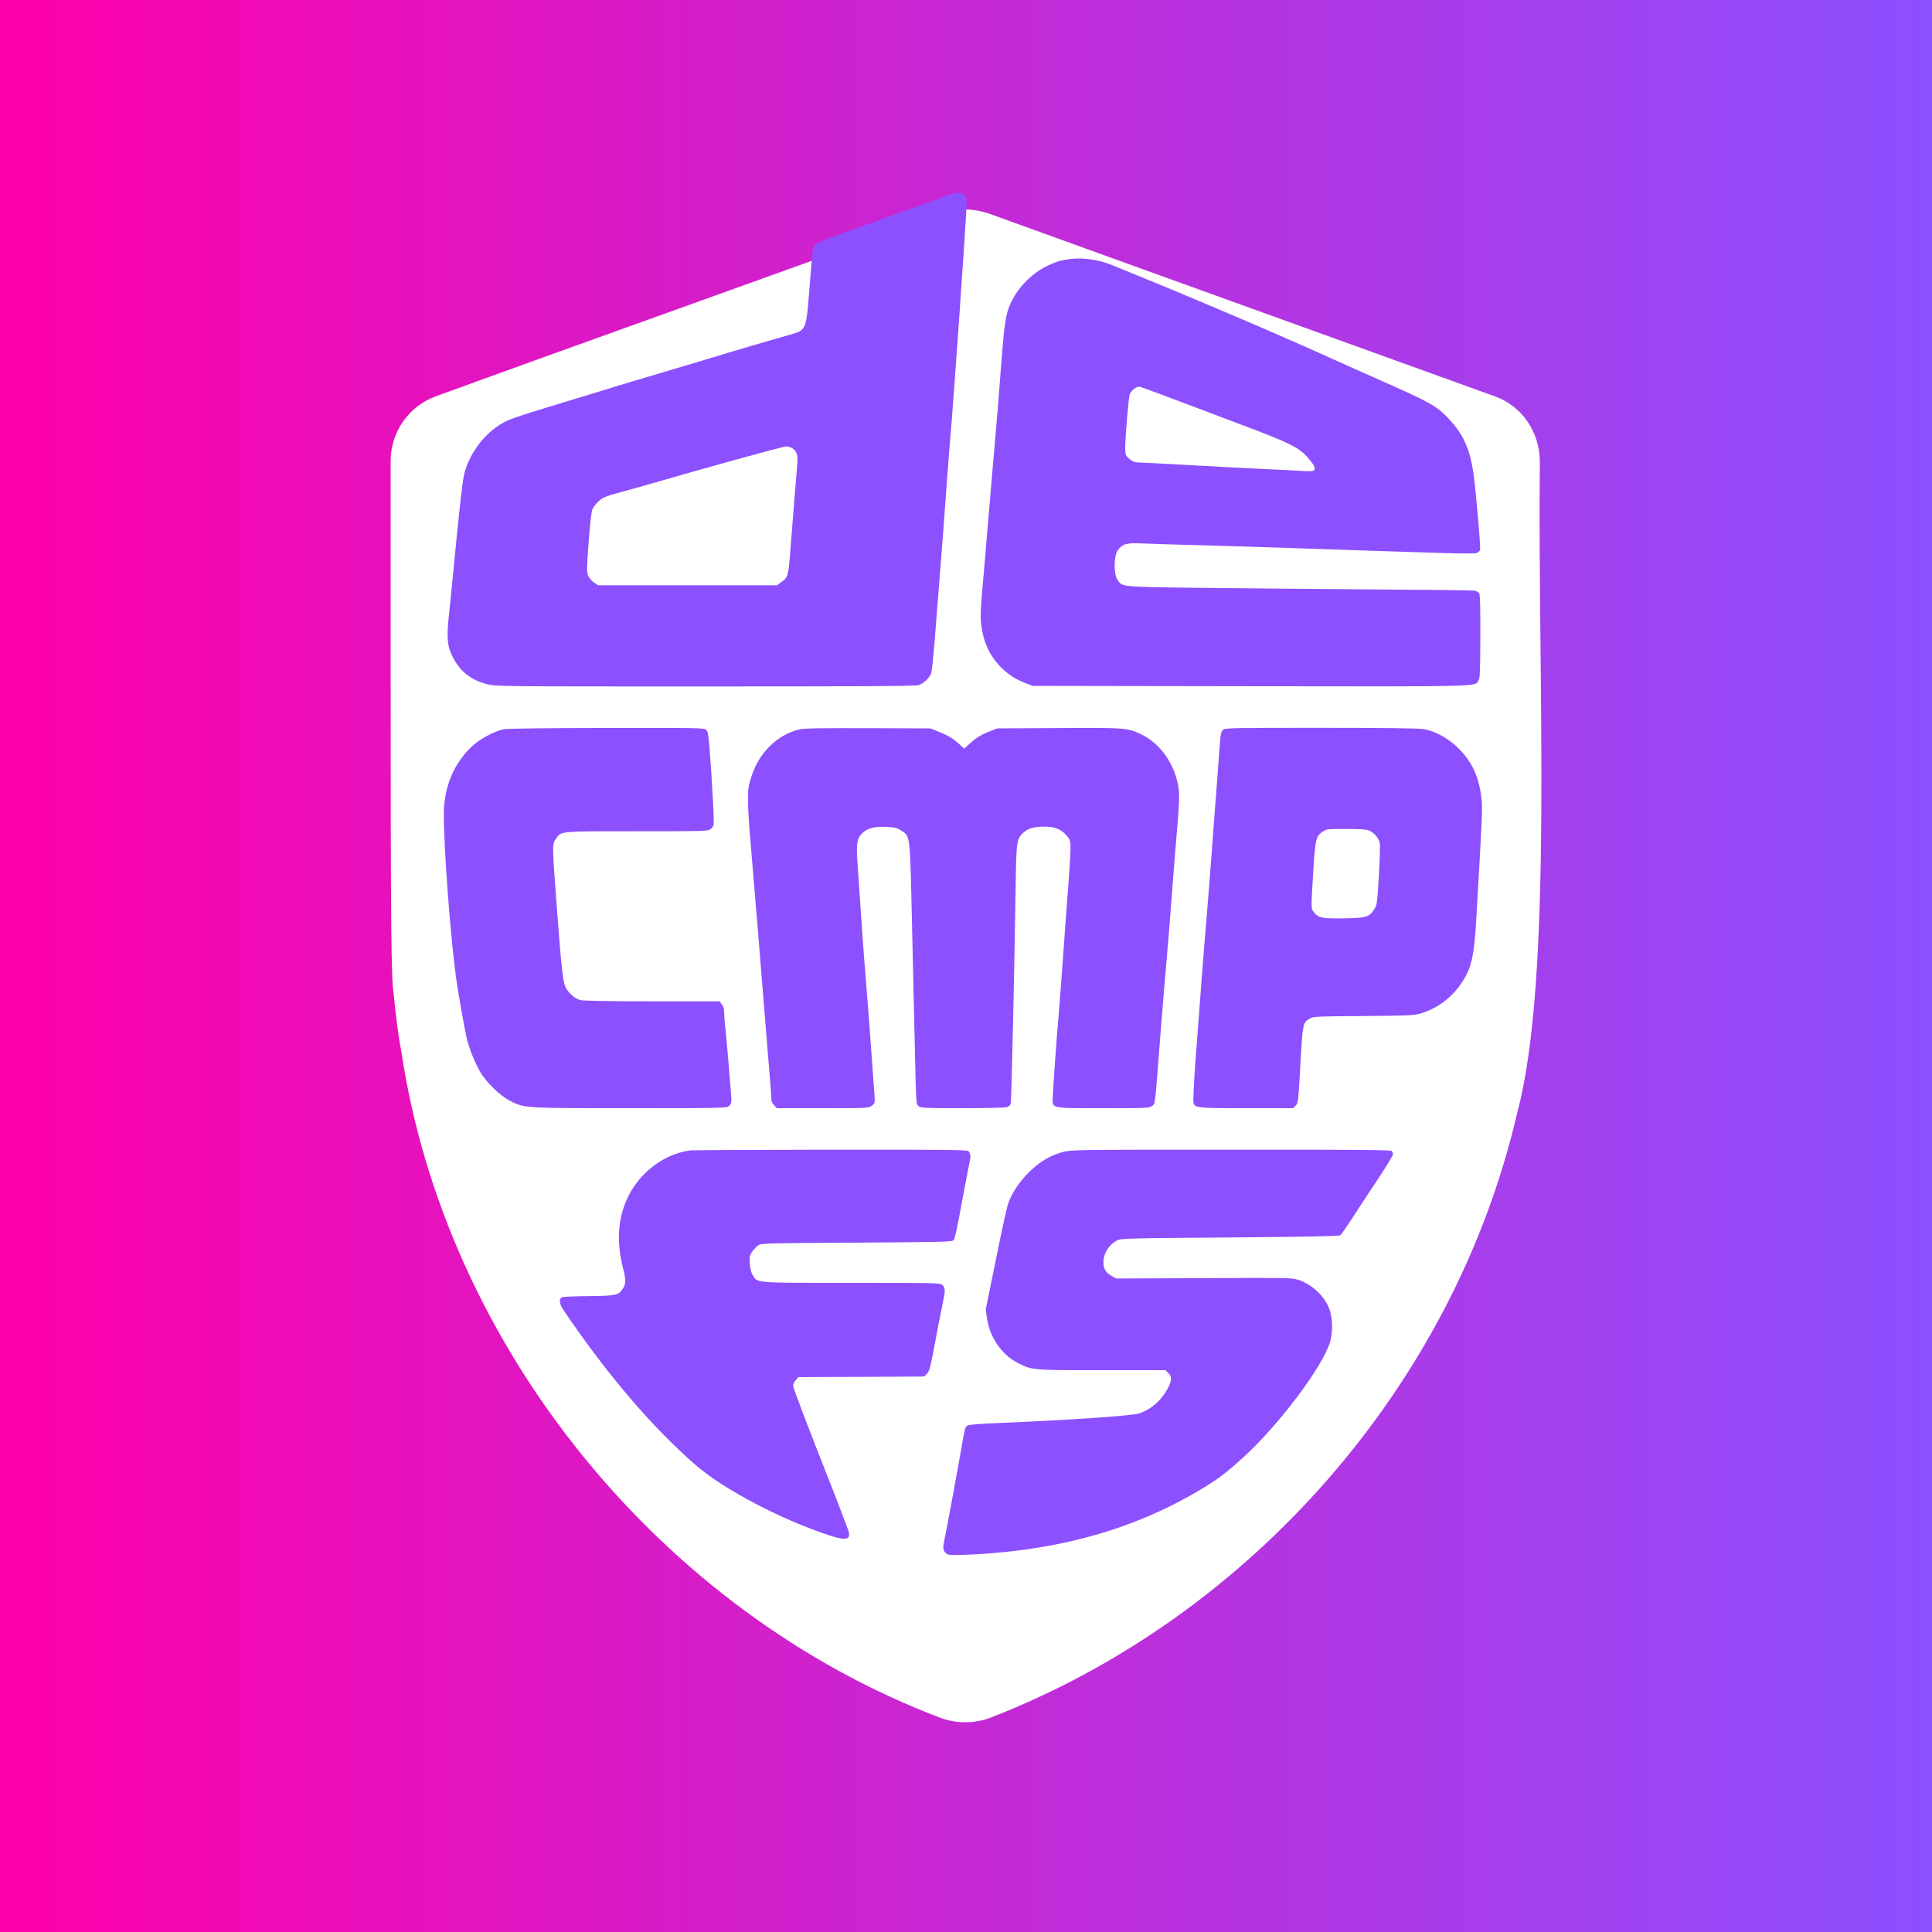
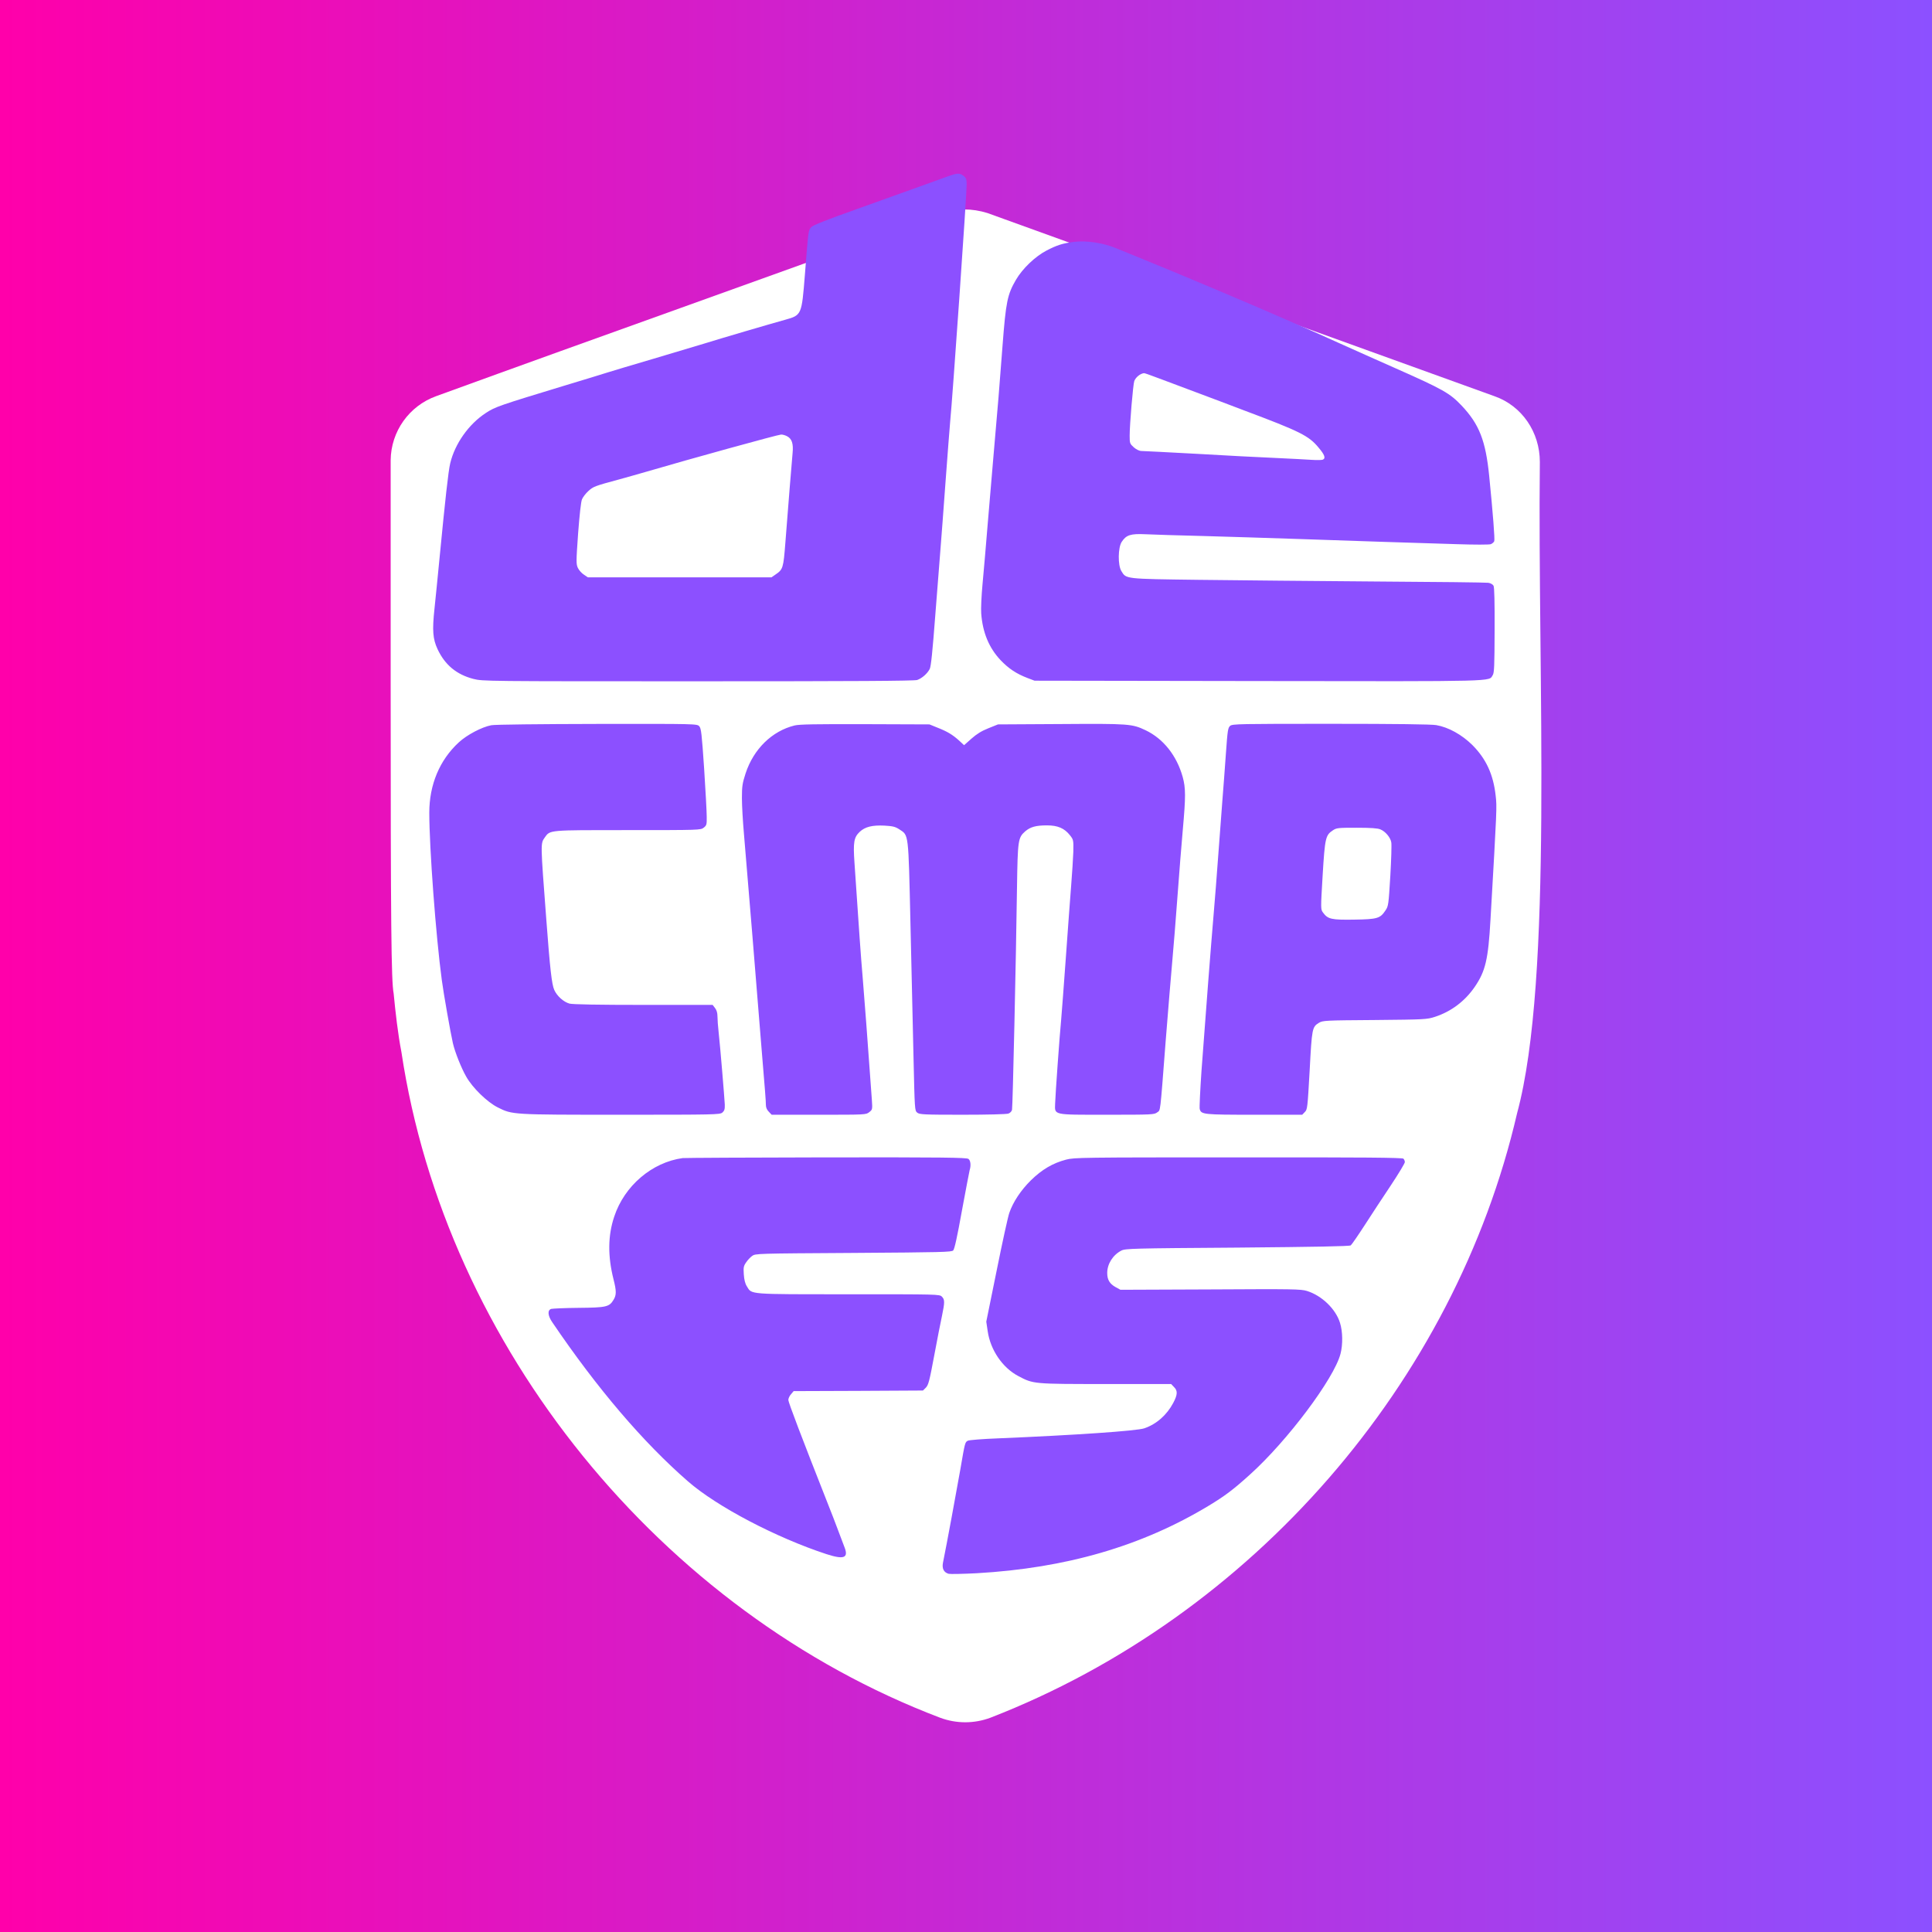
<svg xmlns="http://www.w3.org/2000/svg" viewBox="-6.527 2.221 32.279 32.279" role="img" aria-label="Socket decmpfs">
  <defs>
    <linearGradient id="socket-brand-plate" gradientUnits="userSpaceOnUse" x1="-6.527" y1="0" x2="25.753" y2="0">
      <stop offset="0%" stop-color="#ff00aa" />
      <stop offset="100%" stop-color="#8c50ff" />
    </linearGradient>
  </defs>
  <rect data-socket-layer="plate" x="-6.527" y="2.221" width="32.279" height="32.279" fill="url(#socket-brand-plate)" />
  <path data-socket-layer="shield" fill="#ffffff" d="M18.44 8.84c.46.16.76.6.76 1.1-.04 3.58.23 8.63-.38 10.88-1.04 4.5-4.42 8.4-8.8 10.1a1.2 1.2 0 0 1-.84 0C4.52 29.15.92 24.73.18 19.8c-.06-.31-.1-.67-.13-.98-.04-.2-.05-1.14-.05-5.17V9.91a1.15 1.15 0 0 1 .76-1.07c2.8-1.02 5.38-1.93 8.2-2.96l.24-.1q.38-.12.77 0l2.24.81z" />
  <g data-socket-layer="glyph" transform="translate(2.013 9.2) scale(0.63333)">
-     <g transform="translate(-7.112 39.860) scale(0.0030315 -0.0030315)">
+     <g transform="translate(-7.643 40.634) scale(0.0031157 -0.0031157)">
      <path fill="url(#socket-brand-plate)" fill-rule="nonzero" d="M6150 15085c-36-13-139-50-230-83s-331-119-535-192c-264-94-376-138-391-155-25-27-24-23-54-405-27-338-27-340-167-379-130-36-559-162-683-201-69-21-264-79-435-130-170-50-344-102-385-115s-203-63-360-110c-556-169-592-181-671-233-146-95-263-262-302-427-16-68-41-293-92-820-14-143-32-327-41-410-20-185-14-257 26-343 63-134 161-215 304-252 78-20 106-20 1901-20 1334 0 1831 3 1856 11 40 14 85 53 106 93 11 21 24 148 48 465 19 240 38 492 44 561s24 314 41 545 35 465 40 520c20 197 140 1923 140 2010 0 46-4 56-26 74-33 26-52 25-134-4m-1361-2200c41-21 55-63 47-143-7-74-37-445-61-757-17-218-20-228-85-272l-33-23H3103l-34 23c-19 12-42 38-51 57-15 33-15 51 2 291 12 158 24 269 33 290 8 19 32 50 54 70 42 38 52 42 263 99 63 17 167 47 230 65 364 107 1111 313 1138 314 13 1 36-6 51-14m2426 1645c-89-11-141-27-229-73-96-50-203-152-259-248-72-124-85-185-113-553-23-309-42-544-79-961-8-93-28-332-45-530-16-198-37-439-46-535s-14-206-11-245c12-162 66-292 164-396 69-72 133-115 230-152l58-22 1897-3c2056-3 1946-5 1982 50 13 20 15 77 16 380 1 239-2 363-9 377-7 12-25 22-44 25-17 3-448 8-957 11-509 4-1181 10-1495 14-631 8-614 7-655 74-31 49-29 201 3 248 38 58 75 70 202 64 60-3 281-10 490-15 209-6 569-17 800-25 492-17 974-33 1345-44 148-5 275-5 288 0 12 5 25 16 29 25 6 15-11 234-43 554-30 298-84 436-233 594-101 106-155 137-566 319-143 63-357 159-475 212s-244 110-280 125-108 47-160 70c-293 129-928 397-1225 517-88 36-186 76-218 89-109 46-252 68-362 54m752-1166c226-85 377-142 493-185 58-22 146-55 195-74 480-180 552-216 635-317 52-61 62-91 34-102-9-3-51-4-93-1s-179 10-306 16c-126 5-427 21-668 35-241 13-451 24-467 24-18 0-43 12-65 31-33 30-35 34-35 98 0 95 29 436 39 463 12 32 51 64 83 67 4 1 73-24 155-55m-5682-2926c-80-15-207-82-275-145-163-150-250-359-250-596 0-296 56-1048 106-1417 14-108 74-448 94-535 18-77 71-210 113-283 53-94 177-215 267-260 124-62 119-62 1041-62 799 0 838 1 860 18 18 16 22 28 21 68-3 60-38 484-52 611-6 51-10 112-10 136 0 30-7 53-21 71l-20 26h-587c-379 0-600 4-625 11-50 14-106 64-129 116-21 47-36 179-67 593-50 658-50 645-13 698 46 64 27 62 705 62 606 0 615 0 641 21 24 19 26 26 25 92 0 40-10 224-22 409-20 296-25 339-41 357-19 21-22 21-865 20-480-1-868-5-896-11m2568-2c-191-47-347-199-415-406-27-84-31-108-31-210 0-63 8-198 17-300 8-102 41-486 71-855 30-368 64-785 75-925 33-398 40-483 40-518 0-21 9-41 25-57l24-25h399c395 0 400 0 427 22 27 21 28 22 22 107-39 537-60 825-77 1026-18 212-29 373-70 979-12 174-5 215 45 262 45 42 106 57 209 52 70-4 91-9 125-31 81-54 77-16 95-797 9-382 21-895 26-1140 10-436 10-445 31-462 19-16 53-18 384-18 210 0 374 4 389 10 14 5 28 20 30 32 6 25 34 1284 42 1878 6 405 9 426 69 479 44 38 91 51 185 51 91 0 147-24 194-83 30-38 31-41 29-140-2-56-10-183-18-282s-28-373-45-610c-17-236-35-475-40-530-13-134-49-635-51-709-3-101-26-96 441-96 382 0 398 1 423 20 29 23 23-32 72 605 20 248 44 547 55 665s31 370 45 560 34 443 45 564c25 279 25 352-1 446-50 180-163 323-313 395-116 55-139 57-721 53l-530-3-82-33c-58-23-99-49-143-88l-62-55-41 38c-55 50-99 77-183 110l-69 28-545 2c-417 1-557-1-597-11m3688-3c-19-17-22-36-36-233-8-118-22-298-30-400s-24-311-35-465-29-383-40-510c-21-244-66-825-102-1316-11-162-18-306-15-320 12-47 30-49 463-49h405l22 23c22 21 23 35 41 351 19 357 21 369 78 404 32 20 53 21 473 24 426 4 442 5 510 27 138 45 254 133 337 254 91 133 114 233 133 567 55 954 55 955 44 1051-20 181-81 313-199 431-88 86-200 149-304 167-39 7-345 11-892 11-777 0-833-1-853-17m1272-877c42-17 85-68 92-109 4-18 0-146-8-285-15-244-16-255-41-292-45-68-68-75-266-78-193-3-222 4-263 60-20 27-20 30-3 315 19 317 25 340 85 380 32 22 44 23 203 23 120 0 178-4 201-14M3905 6773c-260-36-493-235-579-495-54-161-56-334-6-532 25-98 25-133 0-173-36-60-61-66-295-68-116-1-221-6-233-9-33-11-29-58 10-114 379-559 768-1015 1148-1346 244-213 745-476 1172-616 148-48 189-33 154 57-10 26-35 93-56 148-20 55-58 152-83 215-224 568-337 865-337 885 0 13 10 35 23 49l22 26 547 2 548 3 25 25c21 22 30 55 70 270 25 135 55 287 66 337 24 116 24 138-1 163-20 20-33 20-791 20-857 0-817-3-860 67-15 23-23 57-26 101-4 58-2 71 19 101 12 19 36 44 51 55 28 21 36 21 857 26 751 5 831 7 846 21 11 12 34 115 74 338 33 177 62 331 65 341 13 41 8 83-10 96-16 12-223 14-1204 13-652-1-1199-4-1216-6m3247-13c-114-30-205-84-298-175-85-84-151-183-183-276-11-30-59-249-107-488l-88-433 12-81c23-159 126-310 260-380 127-67 125-67 740-67h553l24-25c33-32 31-65-6-135-54-102-142-180-245-215-63-22-591-58-1237-85-131-5-246-14-257-20-24-13-24-11-64-245-29-166-116-638-147-790-9-48 8-81 49-92 15-3 122-1 237 5 756 43 1397 229 1965 572 134 81 208 136 348 263 316 284 712 812 767 1022 21 80 19 190-4 263-36 117-154 231-280 270-52 16-116 17-817 13l-762-3-42 23c-50 28-70 63-70 119 0 77 48 153 120 190 33 17 96 19 981 25 665 6 950 11 961 19 8 6 61 83 118 171s156 240 222 338c65 98 118 186 118 196 0 9-5 22-12 29-9 9-333 12-1397 11-1334 0-1389-1-1459-19" />
    </g>
  </g>
</svg>
